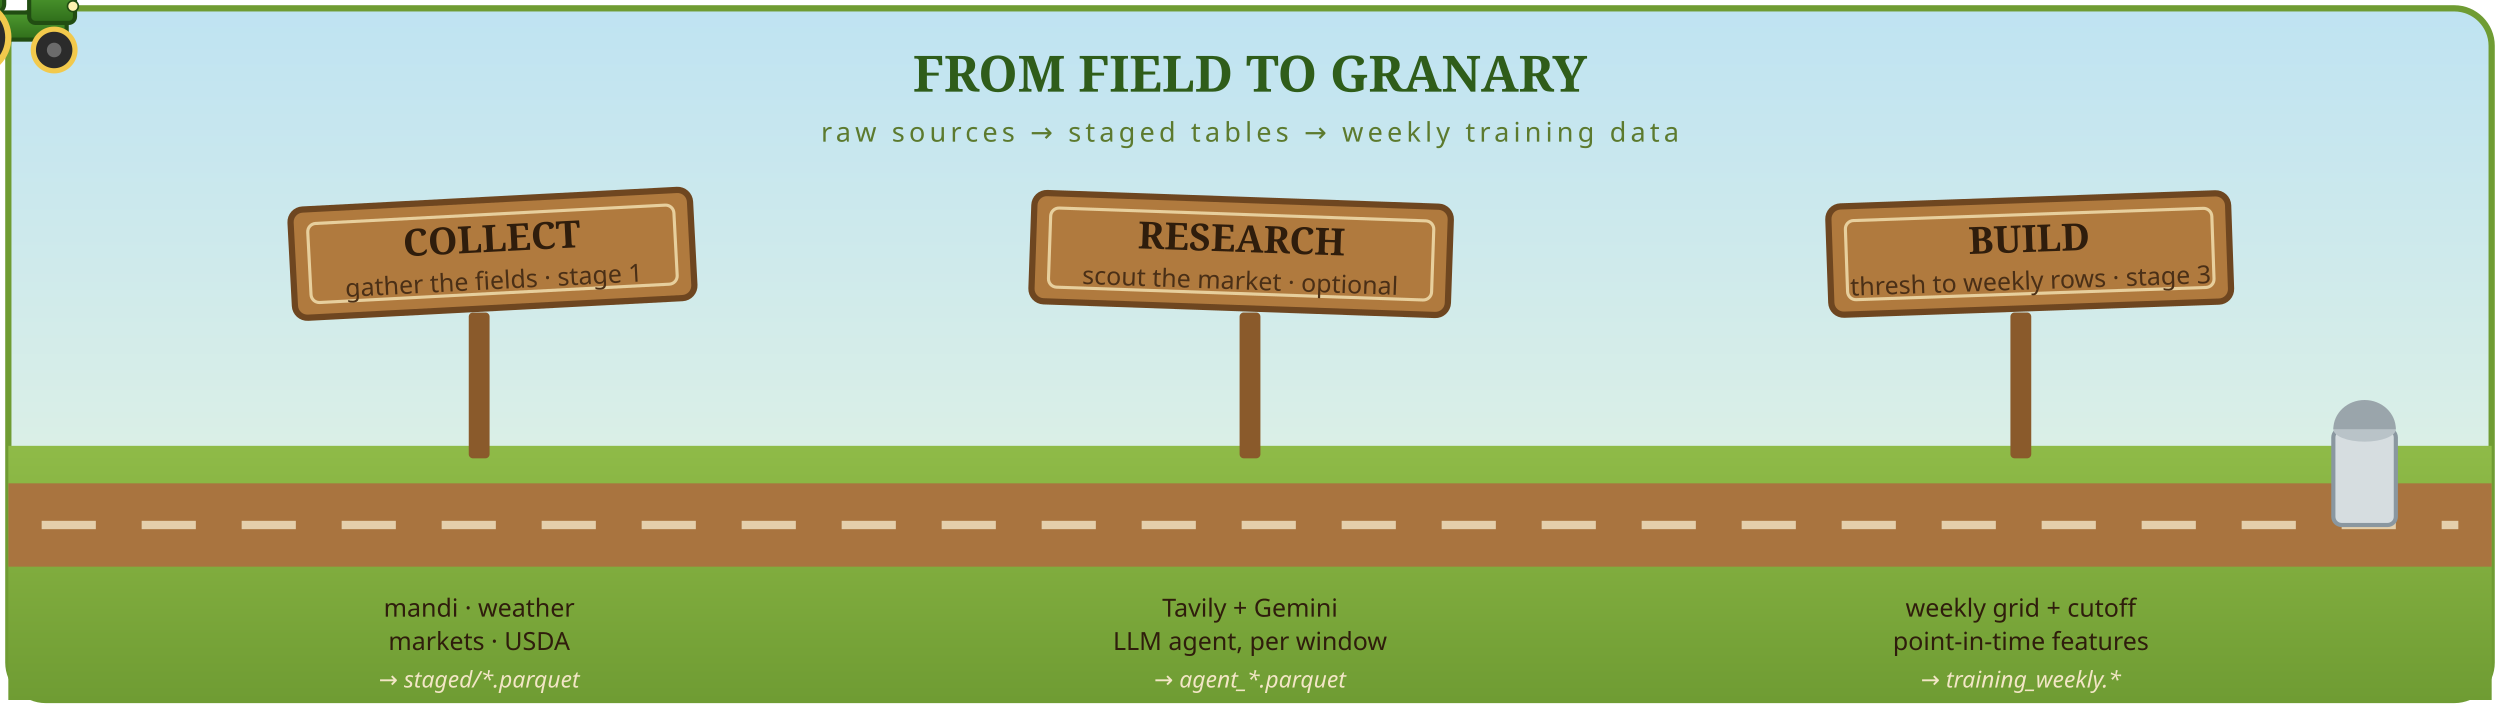
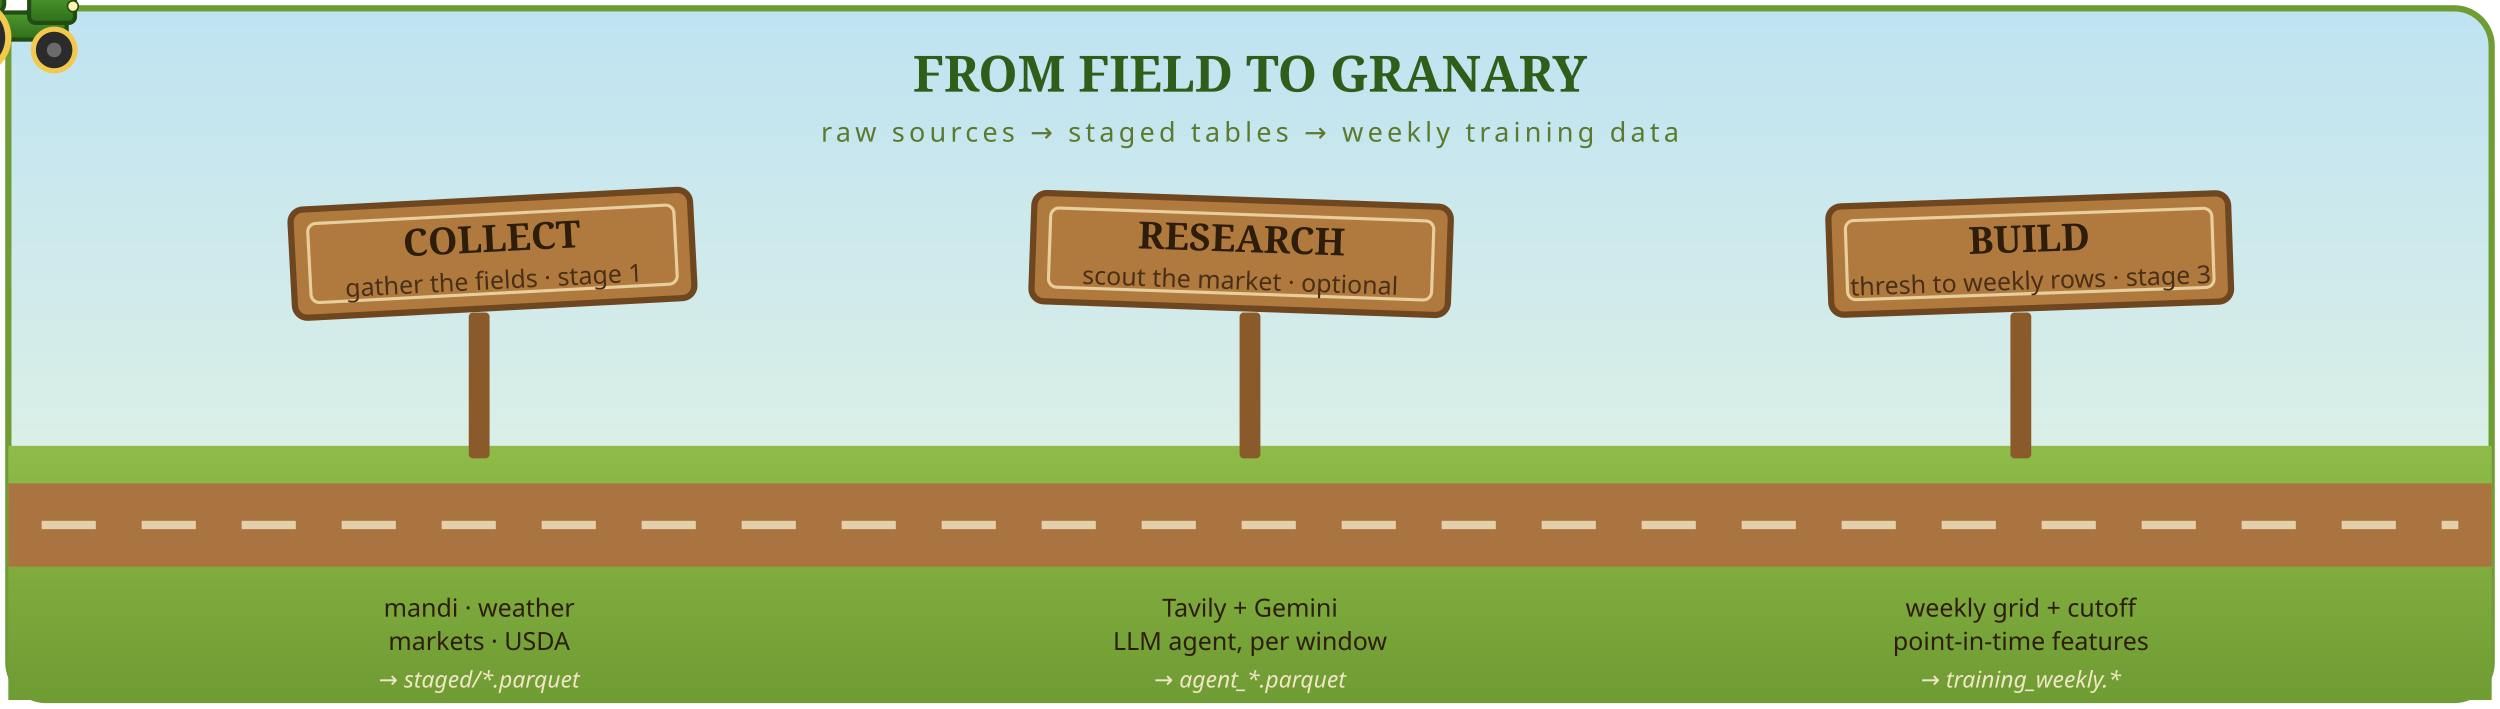
<svg xmlns="http://www.w3.org/2000/svg" viewBox="0 0 1200 340" width="1200" height="340" role="img" aria-label="Data pipeline from field to granary: Collect, Research, Build">
  <defs>
    <linearGradient id="jsky" x1="0" y1="0" x2="0" y2="1">
      <stop offset="0" stop-color="#bfe3f2" />
      <stop offset="1" stop-color="#eaf6e0" />
    </linearGradient>
    <linearGradient id="jground" x1="0" y1="0" x2="0" y2="1">
      <stop offset="0" stop-color="#8fbb48" />
      <stop offset="1" stop-color="#6f9c33" />
    </linearGradient>
    <linearGradient id="tractor" x1="0" y1="0" x2="0" y2="1">
      <stop offset="0" stop-color="#4e9a2f" />
      <stop offset="1" stop-color="#2f6d1a" />
    </linearGradient>
    <g id="jsmoke">
      <circle r="5" fill="#b9b9b9" opacity="0.8" />
    </g>
  </defs>
  <rect x="4" y="4" width="1192" height="332" rx="18" fill="url(#jsky)" stroke="#6f9c33" stroke-width="3" />
  <text x="600" y="44" text-anchor="middle" font-family="'Georgia',serif" font-size="24" font-weight="800" fill="#2f5d1a">FROM FIELD TO GRANARY</text>
  <text x="600" y="68" text-anchor="middle" font-family="'Trebuchet MS',sans-serif" font-size="13" fill="#5c7a2e" letter-spacing="2">raw sources → staged tables → weekly training data</text>
  <rect x="4" y="214" width="1192" height="122" rx="0" fill="url(#jground)" />
  <rect x="4" y="232" width="1192" height="40" fill="#a9743f" />
  <rect x="4" y="232" width="1192" height="40" fill="none" />
  <g stroke="#f3e6c6" stroke-width="4" stroke-dasharray="26 22" opacity="0.8">
    <line x1="20" y1="252" x2="1180" y2="252" />
  </g>
  <g transform="translate(230 0)">
    <rect x="-5" y="150" width="10" height="70" rx="2" fill="#8a5a2b" />
    <g transform="rotate(-3)">
      <rect x="-96" y="96" width="192" height="52" rx="6" fill="#b07a3e" stroke="#6e4620" stroke-width="3" />
      <rect x="-88" y="103" width="176" height="38" rx="4" fill="none" stroke="#e7cf9d" stroke-width="1.5" />
      <text x="0" y="121" text-anchor="middle" font-family="'Georgia',serif" font-size="18" font-weight="800" fill="#2f1d0c">COLLECT</text>
      <text x="0" y="139" text-anchor="middle" font-family="'Trebuchet MS',sans-serif" font-size="12" fill="#4a2f16">gather the fields · stage 1</text>
    </g>
    <text x="0" y="296" text-anchor="middle" font-family="'Trebuchet MS',sans-serif" font-size="12" fill="#2f1d0c">mandi · weather</text>
    <text x="0" y="312" text-anchor="middle" font-family="'Trebuchet MS',sans-serif" font-size="12" fill="#2f1d0c">markets · USDA</text>
    <text x="0" y="330" text-anchor="middle" font-family="'Trebuchet MS',sans-serif" font-size="11" font-style="italic" fill="#f3e6c6">→ staged/*.parquet</text>
  </g>
  <g transform="translate(600 0)">
    <rect x="-5" y="150" width="10" height="70" rx="2" fill="#8a5a2b" />
    <g transform="rotate(2)">
      <rect x="-100" y="96" width="200" height="52" rx="6" fill="#b07a3e" stroke="#6e4620" stroke-width="3" />
      <rect x="-92" y="103" width="184" height="38" rx="4" fill="none" stroke="#e7cf9d" stroke-width="1.5" />
      <text x="0" y="121" text-anchor="middle" font-family="'Georgia',serif" font-size="18" font-weight="800" fill="#2f1d0c">RESEARCH</text>
      <text x="0" y="139" text-anchor="middle" font-family="'Trebuchet MS',sans-serif" font-size="12" fill="#4a2f16">scout the market · optional</text>
    </g>
    <text x="0" y="296" text-anchor="middle" font-family="'Trebuchet MS',sans-serif" font-size="12" fill="#2f1d0c">Tavily + Gemini</text>
    <text x="0" y="312" text-anchor="middle" font-family="'Trebuchet MS',sans-serif" font-size="12" fill="#2f1d0c">LLM agent, per window</text>
    <text x="0" y="330" text-anchor="middle" font-family="'Trebuchet MS',sans-serif" font-size="11" font-style="italic" fill="#f3e6c6">→ agent_*.parquet</text>
  </g>
  <g transform="translate(970 0)">
    <rect x="-5" y="150" width="10" height="70" rx="2" fill="#8a5a2b" />
    <g transform="rotate(-2)">
      <rect x="-96" y="96" width="192" height="52" rx="6" fill="#b07a3e" stroke="#6e4620" stroke-width="3" />
      <rect x="-88" y="103" width="176" height="38" rx="4" fill="none" stroke="#e7cf9d" stroke-width="1.5" />
      <text x="0" y="121" text-anchor="middle" font-family="'Georgia',serif" font-size="18" font-weight="800" fill="#2f1d0c">BUILD</text>
      <text x="0" y="139" text-anchor="middle" font-family="'Trebuchet MS',sans-serif" font-size="12" fill="#4a2f16">thresh to weekly rows · stage 3</text>
    </g>
    <text x="0" y="296" text-anchor="middle" font-family="'Trebuchet MS',sans-serif" font-size="12" fill="#2f1d0c">weekly grid + cutoff</text>
    <text x="0" y="312" text-anchor="middle" font-family="'Trebuchet MS',sans-serif" font-size="12" fill="#2f1d0c">point-in-time features</text>
    <text x="0" y="330" text-anchor="middle" font-family="'Trebuchet MS',sans-serif" font-size="11" font-style="italic" fill="#f3e6c6">→ training_weekly.*</text>
  </g>
-   <g transform="translate(1120 206)">
-     <rect x="0" y="0" width="30" height="46" rx="4" fill="#d6dde0" stroke="#8a97a0" stroke-width="2" />
-     <ellipse cx="15" cy="0" rx="15" ry="6" fill="#b9c3c8" />
-     <path d="M0 0 A15 14 0 0 1 30 0" fill="#9aa5ab" />
-   </g>
  <g>
    <animateMotion dur="10s" repeatCount="indefinite" rotate="0" path="M60 234 L1080 234" />
    <rect x="-72" y="6" width="30" height="15" rx="2" fill="#8a5a2b" stroke="#5c3a18" stroke-width="1.5" />
    <path d="M-70 6 q15 -9 26 0 q-13 3 -26 0Z" fill="#E3B23C" />
    <circle cx="-64" cy="22" r="6" fill="#2b2b2b" stroke="#f2c94c" stroke-width="1.5" />
    <circle cx="-48" cy="22" r="6" fill="#2b2b2b" stroke="#f2c94c" stroke-width="1.5" />
    <line x1="-42" y1="17" x2="-30" y2="15" stroke="#5c3a18" stroke-width="2" />
    <g transform="translate(8 -22)">
      <use href="#jsmoke">
        <animate attributeName="opacity" values="0;0.9;0" dur="1.3s" repeatCount="indefinite" />
        <animateTransform attributeName="transform" type="translate" values="0 0;-8 -22;-16 -40" dur="1.3s" repeatCount="indefinite" />
      </use>
    </g>
    <rect x="-24" y="6" width="56" height="13" rx="3" fill="url(#tractor)" stroke="#214d12" stroke-width="2" />
    <rect x="14" y="-4" width="22" height="15" rx="3" fill="url(#tractor)" stroke="#214d12" stroke-width="2" />
    <circle cx="35" cy="3" r="2.6" fill="#fff3b0" stroke="#214d12" stroke-width="0.8" />
    <rect x="-26" y="-18" width="28" height="24" rx="4" fill="url(#tractor)" stroke="#214d12" stroke-width="2" />
    <rect x="-21" y="-13" width="17" height="15" rx="2" fill="#cfeacd" stroke="#214d12" stroke-width="1.2" />
    <rect x="7" y="-18" width="5" height="18" rx="2" fill="#2b2b2b" />
    <circle cx="-13" cy="18" r="17" fill="#2b2b2b" stroke="#f2c94c" stroke-width="3" />
    <circle cx="-13" cy="18" r="6" fill="#6b6b6b" />
    <circle cx="26" cy="24" r="10" fill="#2b2b2b" stroke="#f2c94c" stroke-width="2.5" />
    <circle cx="26" cy="24" r="3.5" fill="#6b6b6b" />
  </g>
</svg>
